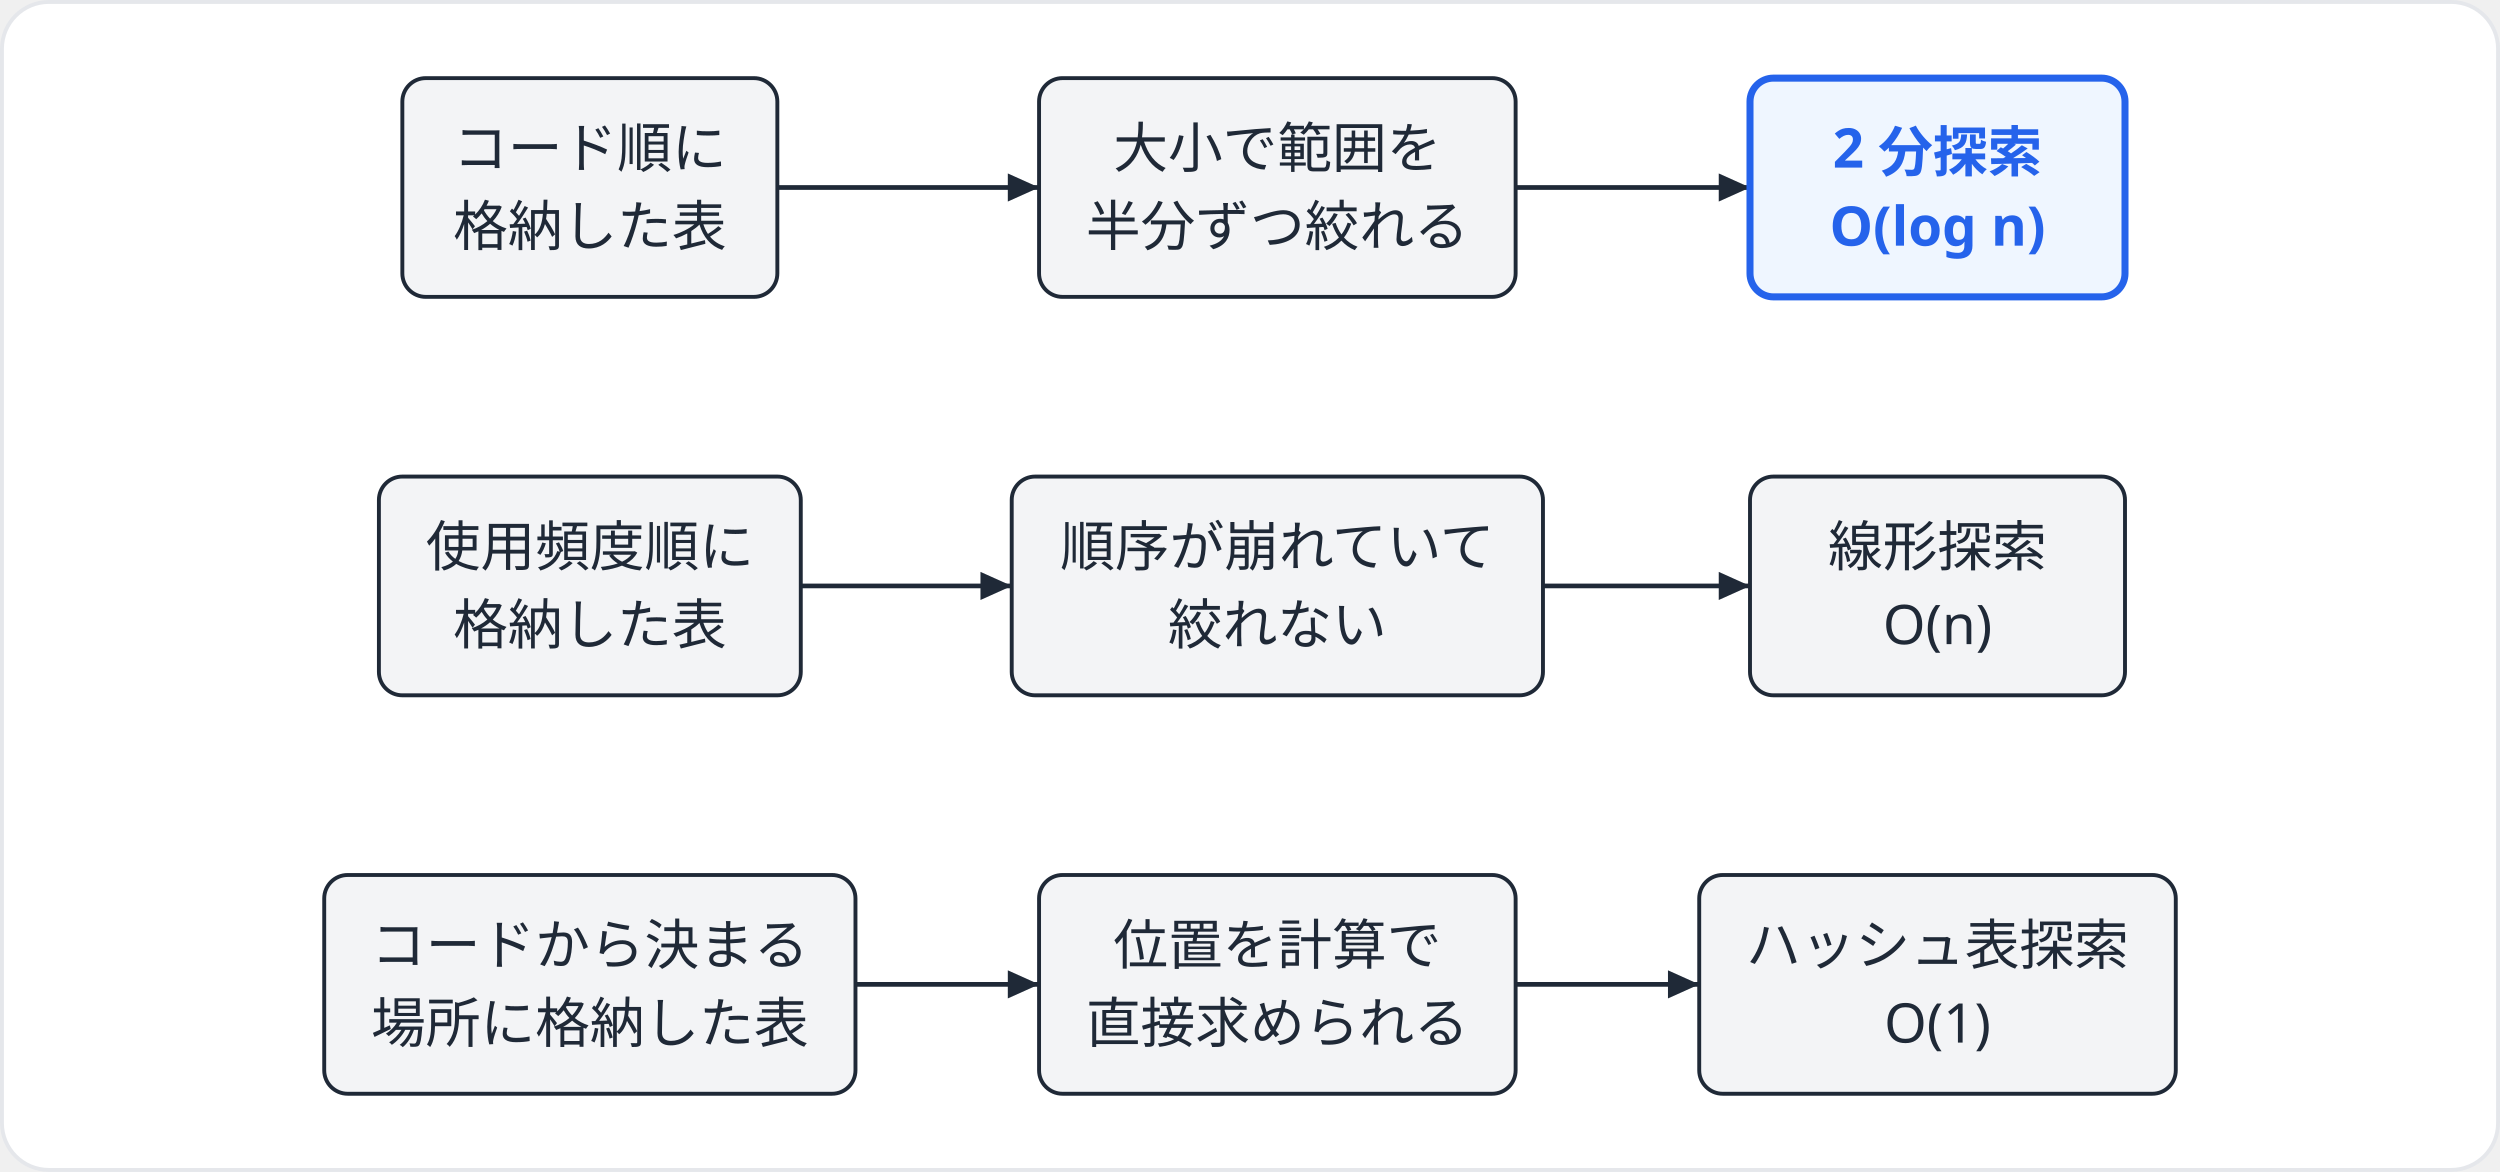
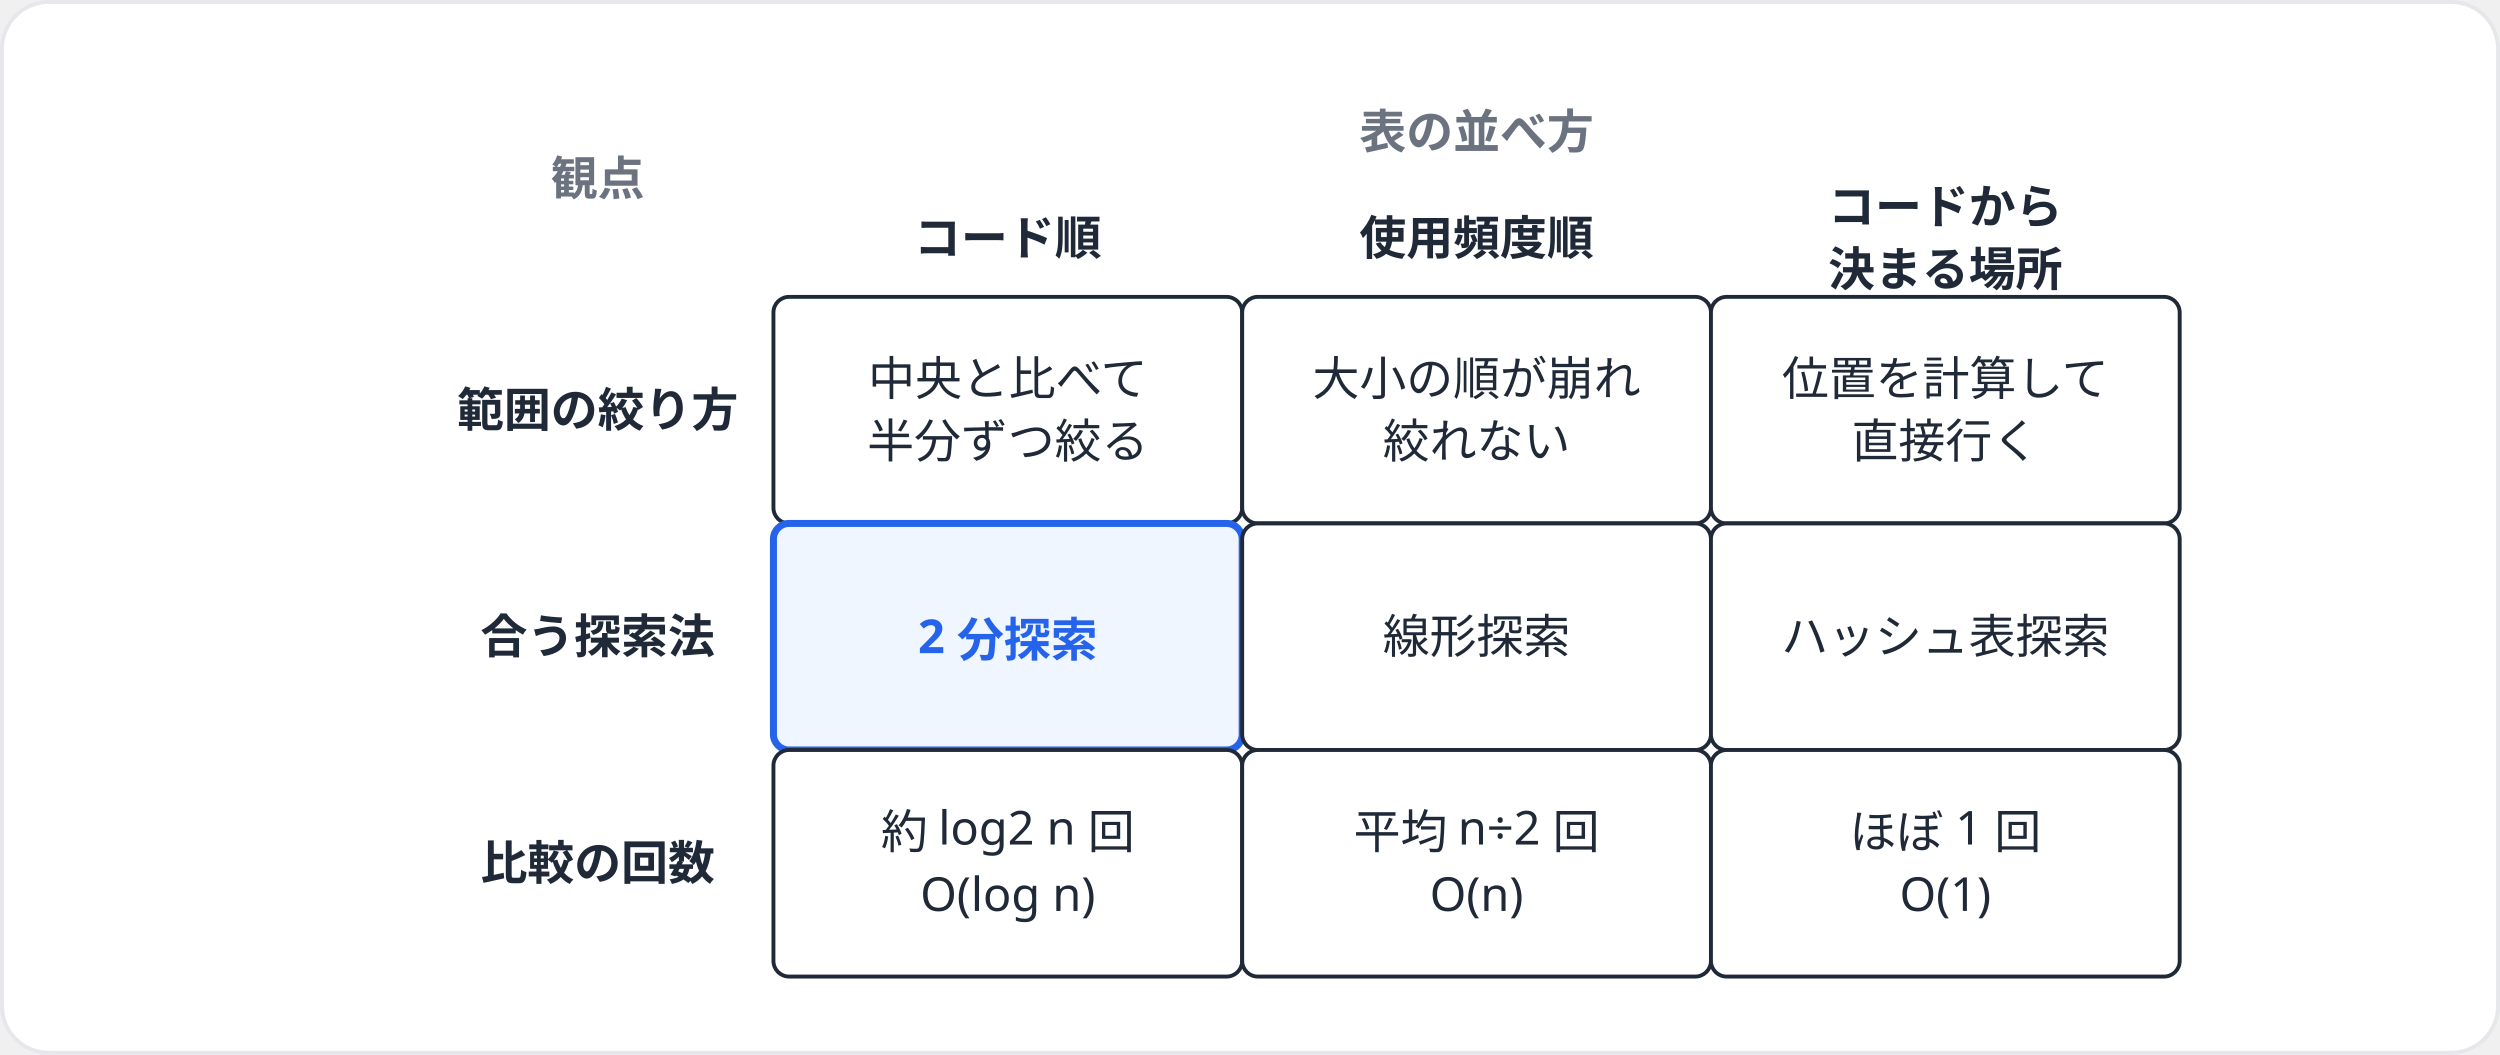
- <svg xmlns="http://www.w3.org/2000/svg" width="640" height="300" viewBox="0 0 640 300">
-   <rect x="0.5" y="0.5" width="639" height="299" rx="12" fill="#ffffff" stroke="#e5e7eb" stroke-width="1" />
-   <g transform="translate(83 20)">
-     <polyline points="116,28 183,28" fill="none" stroke="#1f2937" stroke-width="1.2" stroke-linejoin="round" />
-     <polygon points="183,28 175,31.6 175,24.4" fill="#1f2937" />
-     <polyline points="305,28 365,28" fill="none" stroke="#1f2937" stroke-width="1.2" stroke-linejoin="round" />
-     <polygon points="365,28 357,31.6 357,24.4" fill="#1f2937" />
-     <polyline points="122,130 176,130" fill="none" stroke="#1f2937" stroke-width="1.2" stroke-linejoin="round" />
-     <polygon points="176,130 168,133.6 168,126.4" fill="#1f2937" />
-     <polyline points="312,130 365,130" fill="none" stroke="#1f2937" stroke-width="1.2" stroke-linejoin="round" />
-     <polygon points="365,130 357,133.6 357,126.4" fill="#1f2937" />
-     <polyline points="136,232 183,232" fill="none" stroke="#1f2937" stroke-width="1.2" stroke-linejoin="round" />
-     <polygon points="183,232 175,235.6 175,228.4" fill="#1f2937" />
-     <polyline points="305,232 352,232" fill="none" stroke="#1f2937" stroke-width="1.2" stroke-linejoin="round" />
-     <polygon points="352,232 344,235.6 344,228.4" fill="#1f2937" />
-     <rect x="20" y="0" width="96" height="56" rx="6" fill="#f3f4f6" stroke="#1f2937" stroke-width="1" />
-     <text x="68" y="22.9" font-family="Hiragino Sans, Hiragino Kaku Gothic ProN, Noto Sans JP, Yu Gothic, Meiryo, sans-serif" font-size="14" fill="#1f2937" text-anchor="middle">コード順に</text>
-     <text x="68" y="42.9" font-family="Hiragino Sans, Hiragino Kaku Gothic ProN, Noto Sans JP, Yu Gothic, Meiryo, sans-serif" font-size="14" fill="#1f2937" text-anchor="middle">格納した表</text>
-     <rect x="183" y="0" width="122" height="56" rx="6" fill="#f3f4f6" stroke="#1f2937" stroke-width="1" />
-     <text x="244" y="22.9" font-family="Hiragino Sans, Hiragino Kaku Gothic ProN, Noto Sans JP, Yu Gothic, Meiryo, sans-serif" font-size="14" fill="#1f2937" text-anchor="middle">大小で範囲を</text>
-     <text x="244" y="42.9" font-family="Hiragino Sans, Hiragino Kaku Gothic ProN, Noto Sans JP, Yu Gothic, Meiryo, sans-serif" font-size="14" fill="#1f2937" text-anchor="middle">半分ずつ絞れる</text>
-     <rect x="365" y="0" width="96" height="56" rx="6" fill="#eff6ff" stroke="#2563eb" stroke-width="1.8" />
-     <text x="413" y="22.9" font-family="Hiragino Sans, Hiragino Kaku Gothic ProN, Noto Sans JP, Yu Gothic, Meiryo, sans-serif" font-size="14" fill="#2563eb" text-anchor="middle" font-weight="600">2 分探索</text>
-     <text x="413" y="42.9" font-family="Hiragino Sans, Hiragino Kaku Gothic ProN, Noto Sans JP, Yu Gothic, Meiryo, sans-serif" font-size="14" fill="#2563eb" text-anchor="middle" font-weight="600">O(log n)</text>
-     <rect x="14" y="102" width="108" height="56" rx="6" fill="#f3f4f6" stroke="#1f2937" stroke-width="1" />
-     <text x="68" y="124.9" font-family="Hiragino Sans, Hiragino Kaku Gothic ProN, Noto Sans JP, Yu Gothic, Meiryo, sans-serif" font-size="14" fill="#1f2937" text-anchor="middle">使用頻度順に</text>
-     <text x="68" y="144.9" font-family="Hiragino Sans, Hiragino Kaku Gothic ProN, Noto Sans JP, Yu Gothic, Meiryo, sans-serif" font-size="14" fill="#1f2937" text-anchor="middle">格納した表</text>
-     <rect x="176" y="102" width="136" height="56" rx="6" fill="#f3f4f6" stroke="#1f2937" stroke-width="1" />
-     <text x="244" y="124.9" font-family="Hiragino Sans, Hiragino Kaku Gothic ProN, Noto Sans JP, Yu Gothic, Meiryo, sans-serif" font-size="14" fill="#1f2937" text-anchor="middle">順序が崩れていて</text>
-     <text x="244" y="144.9" font-family="Hiragino Sans, Hiragino Kaku Gothic ProN, Noto Sans JP, Yu Gothic, Meiryo, sans-serif" font-size="14" fill="#1f2937" text-anchor="middle">絞れない</text>
-     <rect x="365" y="102" width="96" height="56" rx="6" fill="#f3f4f6" stroke="#1f2937" stroke-width="1" />
-     <text x="413" y="124.9" font-family="Hiragino Sans, Hiragino Kaku Gothic ProN, Noto Sans JP, Yu Gothic, Meiryo, sans-serif" font-size="14" fill="#1f2937" text-anchor="middle">線形探索</text>
-     <text x="413" y="144.9" font-family="Hiragino Sans, Hiragino Kaku Gothic ProN, Noto Sans JP, Yu Gothic, Meiryo, sans-serif" font-size="14" fill="#1f2937" text-anchor="middle">O(n)</text>
-     <rect x="0" y="204" width="136" height="56" rx="6" fill="#f3f4f6" stroke="#1f2937" stroke-width="1" />
-     <text x="68" y="226.9" font-family="Hiragino Sans, Hiragino Kaku Gothic ProN, Noto Sans JP, Yu Gothic, Meiryo, sans-serif" font-size="14" fill="#1f2937" text-anchor="middle">コードから決まる</text>
-     <text x="68" y="246.9" font-family="Hiragino Sans, Hiragino Kaku Gothic ProN, Noto Sans JP, Yu Gothic, Meiryo, sans-serif" font-size="14" fill="#1f2937" text-anchor="middle">場所に格納した表</text>
-     <rect x="183" y="204" width="122" height="56" rx="6" fill="#f3f4f6" stroke="#1f2937" stroke-width="1" />
-     <text x="244" y="226.9" font-family="Hiragino Sans, Hiragino Kaku Gothic ProN, Noto Sans JP, Yu Gothic, Meiryo, sans-serif" font-size="14" fill="#1f2937" text-anchor="middle">位置を計算で</text>
-     <text x="244" y="246.9" font-family="Hiragino Sans, Hiragino Kaku Gothic ProN, Noto Sans JP, Yu Gothic, Meiryo, sans-serif" font-size="14" fill="#1f2937" text-anchor="middle">直接求められる</text>
-     <rect x="352" y="204" width="122" height="56" rx="6" fill="#f3f4f6" stroke="#1f2937" stroke-width="1" />
-     <text x="413" y="226.9" font-family="Hiragino Sans, Hiragino Kaku Gothic ProN, Noto Sans JP, Yu Gothic, Meiryo, sans-serif" font-size="14" fill="#1f2937" text-anchor="middle">ハッシュ表探索</text>
-     <text x="413" y="246.9" font-family="Hiragino Sans, Hiragino Kaku Gothic ProN, Noto Sans JP, Yu Gothic, Meiryo, sans-serif" font-size="14" fill="#1f2937" text-anchor="middle">O(1)</text>
+ <svg xmlns="http://www.w3.org/2000/svg" width="640" height="270" viewBox="0 0 640 270">
+   <rect x="0.5" y="0.5" width="639" height="269" rx="12" fill="#ffffff" stroke="#e5e7eb" stroke-width="1" />
+   <g transform="translate(82 20)">
+     <text x="296" y="18" font-family="Hiragino Sans, Hiragino Kaku Gothic ProN, Noto Sans JP, Yu Gothic, Meiryo, sans-serif" font-size="12" fill="#6b7280" text-anchor="middle" font-weight="600">表の並べ方</text>
+     <text x="71" y="30" font-family="Hiragino Sans, Hiragino Kaku Gothic ProN, Noto Sans JP, Yu Gothic, Meiryo, sans-serif" font-size="12" fill="#6b7280" text-anchor="middle" font-weight="600">観点</text>
+     <text x="176" y="45.2" font-family="Hiragino Sans, Hiragino Kaku Gothic ProN, Noto Sans JP, Yu Gothic, Meiryo, sans-serif" font-size="12" fill="#1f2937" text-anchor="middle" font-weight="600">コード順</text>
+     <text x="296" y="45.2" font-family="Hiragino Sans, Hiragino Kaku Gothic ProN, Noto Sans JP, Yu Gothic, Meiryo, sans-serif" font-size="12" fill="#1f2937" text-anchor="middle" font-weight="600">使用頻度順</text>
+     <text x="416" y="37.2" font-family="Hiragino Sans, Hiragino Kaku Gothic ProN, Noto Sans JP, Yu Gothic, Meiryo, sans-serif" font-size="12" fill="#1f2937" text-anchor="middle" font-weight="600">コードから</text>
+     <text x="416" y="53.2" font-family="Hiragino Sans, Hiragino Kaku Gothic ProN, Noto Sans JP, Yu Gothic, Meiryo, sans-serif" font-size="12" fill="#1f2937" text-anchor="middle" font-weight="600">決まる場所</text>
+     <text x="71" y="89.2" font-family="Hiragino Sans, Hiragino Kaku Gothic ProN, Noto Sans JP, Yu Gothic, Meiryo, sans-serif" font-size="12" fill="#1f2937" text-anchor="middle" font-weight="600">範囲の絞り方</text>
+     <text x="71" y="147.2" font-family="Hiragino Sans, Hiragino Kaku Gothic ProN, Noto Sans JP, Yu Gothic, Meiryo, sans-serif" font-size="12" fill="#1f2937" text-anchor="middle" font-weight="600">合う探索法</text>
+     <text x="71" y="205.2" font-family="Hiragino Sans, Hiragino Kaku Gothic ProN, Noto Sans JP, Yu Gothic, Meiryo, sans-serif" font-size="12" fill="#1f2937" text-anchor="middle" font-weight="600">比較の回数</text>
+     <rect x="116" y="56" width="120" height="58" rx="4" fill="#ffffff" stroke="#1f2937" stroke-width="1" />
+     <text x="176" y="81.2" font-family="Hiragino Sans, Hiragino Kaku Gothic ProN, Noto Sans JP, Yu Gothic, Meiryo, sans-serif" font-size="12" fill="#1f2937" text-anchor="middle">中央と比べて</text>
+     <text x="176" y="97.2" font-family="Hiragino Sans, Hiragino Kaku Gothic ProN, Noto Sans JP, Yu Gothic, Meiryo, sans-serif" font-size="12" fill="#1f2937" text-anchor="middle">半分ずつ絞る</text>
+     <rect x="236" y="56" width="120" height="58" rx="4" fill="#ffffff" stroke="#1f2937" stroke-width="1" />
+     <text x="296" y="81.2" font-family="Hiragino Sans, Hiragino Kaku Gothic ProN, Noto Sans JP, Yu Gothic, Meiryo, sans-serif" font-size="12" fill="#1f2937" text-anchor="middle">大小の順が崩れ</text>
+     <text x="296" y="97.2" font-family="Hiragino Sans, Hiragino Kaku Gothic ProN, Noto Sans JP, Yu Gothic, Meiryo, sans-serif" font-size="12" fill="#1f2937" text-anchor="middle">絞れない</text>
+     <rect x="356" y="56" width="120" height="58" rx="4" fill="#ffffff" stroke="#1f2937" stroke-width="1" />
+     <text x="416" y="81.2" font-family="Hiragino Sans, Hiragino Kaku Gothic ProN, Noto Sans JP, Yu Gothic, Meiryo, sans-serif" font-size="12" fill="#1f2937" text-anchor="middle">位置を計算して</text>
+     <text x="416" y="97.2" font-family="Hiragino Sans, Hiragino Kaku Gothic ProN, Noto Sans JP, Yu Gothic, Meiryo, sans-serif" font-size="12" fill="#1f2937" text-anchor="middle">直接行く</text>
+     <rect x="116" y="114" width="120" height="58" rx="4" fill="#eff6ff" stroke="#2563eb" stroke-width="1.8" />
+     <text x="176" y="147.2" font-family="Hiragino Sans, Hiragino Kaku Gothic ProN, Noto Sans JP, Yu Gothic, Meiryo, sans-serif" font-size="12" fill="#2563eb" text-anchor="middle" font-weight="600">2 分探索</text>
+     <rect x="236" y="114" width="120" height="58" rx="4" fill="#ffffff" stroke="#1f2937" stroke-width="1" />
+     <text x="296" y="147.2" font-family="Hiragino Sans, Hiragino Kaku Gothic ProN, Noto Sans JP, Yu Gothic, Meiryo, sans-serif" font-size="12" fill="#1f2937" text-anchor="middle">線形探索</text>
+     <rect x="356" y="114" width="120" height="58" rx="4" fill="#ffffff" stroke="#1f2937" stroke-width="1" />
+     <text x="416" y="147.2" font-family="Hiragino Sans, Hiragino Kaku Gothic ProN, Noto Sans JP, Yu Gothic, Meiryo, sans-serif" font-size="12" fill="#1f2937" text-anchor="middle">ハッシュ表探索</text>
+     <rect x="116" y="172" width="120" height="58" rx="4" fill="#ffffff" stroke="#1f2937" stroke-width="1" />
+     <text x="176" y="197.2" font-family="Hiragino Sans, Hiragino Kaku Gothic ProN, Noto Sans JP, Yu Gothic, Meiryo, sans-serif" font-size="12" fill="#1f2937" text-anchor="middle">約 log2 n 回</text>
+     <text x="176" y="213.2" font-family="Hiragino Sans, Hiragino Kaku Gothic ProN, Noto Sans JP, Yu Gothic, Meiryo, sans-serif" font-size="12" fill="#1f2937" text-anchor="middle">O(log n)</text>
+     <rect x="236" y="172" width="120" height="58" rx="4" fill="#ffffff" stroke="#1f2937" stroke-width="1" />
+     <text x="296" y="197.2" font-family="Hiragino Sans, Hiragino Kaku Gothic ProN, Noto Sans JP, Yu Gothic, Meiryo, sans-serif" font-size="12" fill="#1f2937" text-anchor="middle">平均 n÷2 回</text>
+     <text x="296" y="213.2" font-family="Hiragino Sans, Hiragino Kaku Gothic ProN, Noto Sans JP, Yu Gothic, Meiryo, sans-serif" font-size="12" fill="#1f2937" text-anchor="middle">O(n)</text>
+     <rect x="356" y="172" width="120" height="58" rx="4" fill="#ffffff" stroke="#1f2937" stroke-width="1" />
+     <text x="416" y="197.2" font-family="Hiragino Sans, Hiragino Kaku Gothic ProN, Noto Sans JP, Yu Gothic, Meiryo, sans-serif" font-size="12" fill="#1f2937" text-anchor="middle">ほぼ 1 回</text>
+     <text x="416" y="213.2" font-family="Hiragino Sans, Hiragino Kaku Gothic ProN, Noto Sans JP, Yu Gothic, Meiryo, sans-serif" font-size="12" fill="#1f2937" text-anchor="middle">O(1)</text>
  </g>
</svg>
